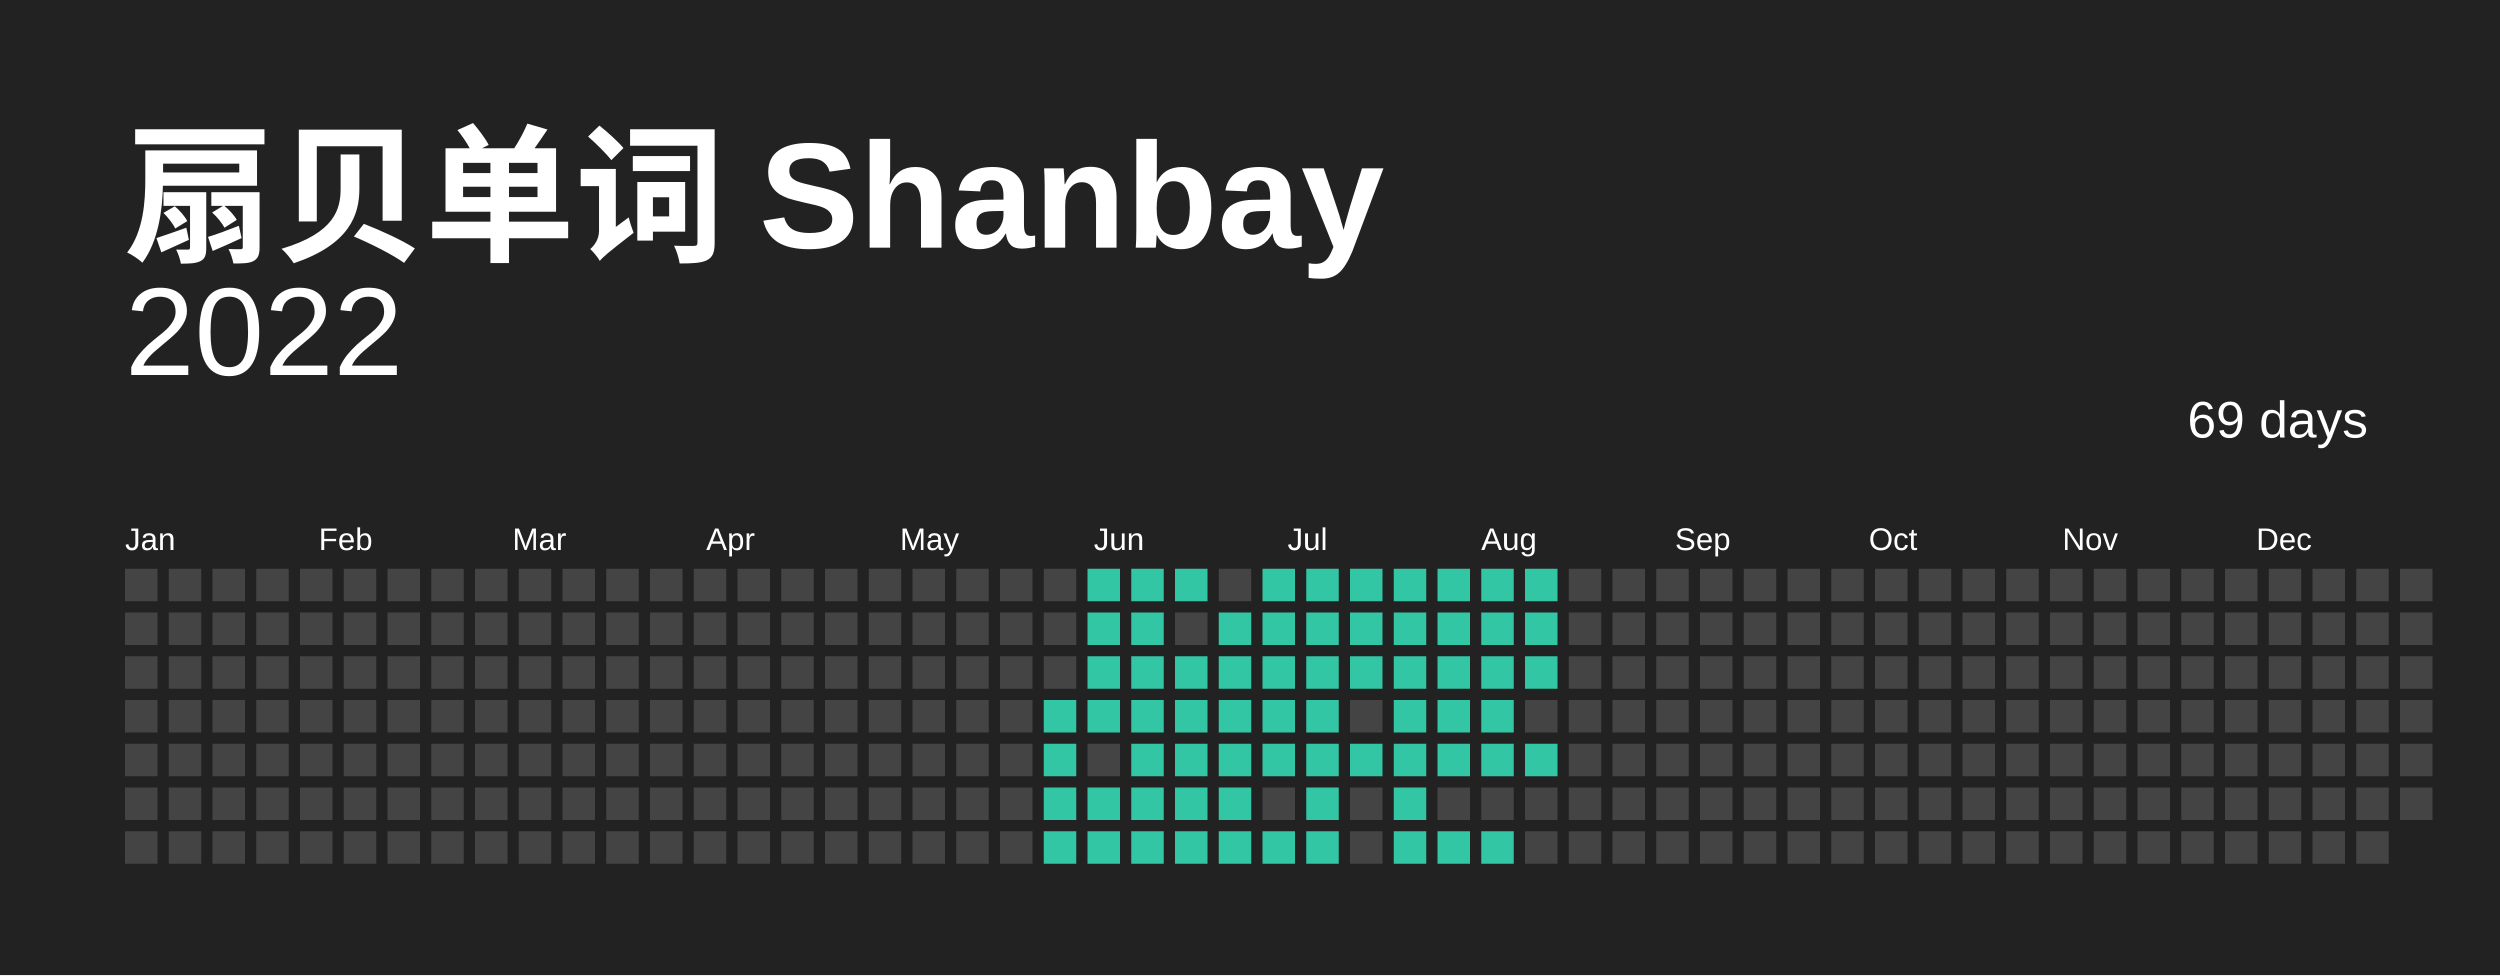
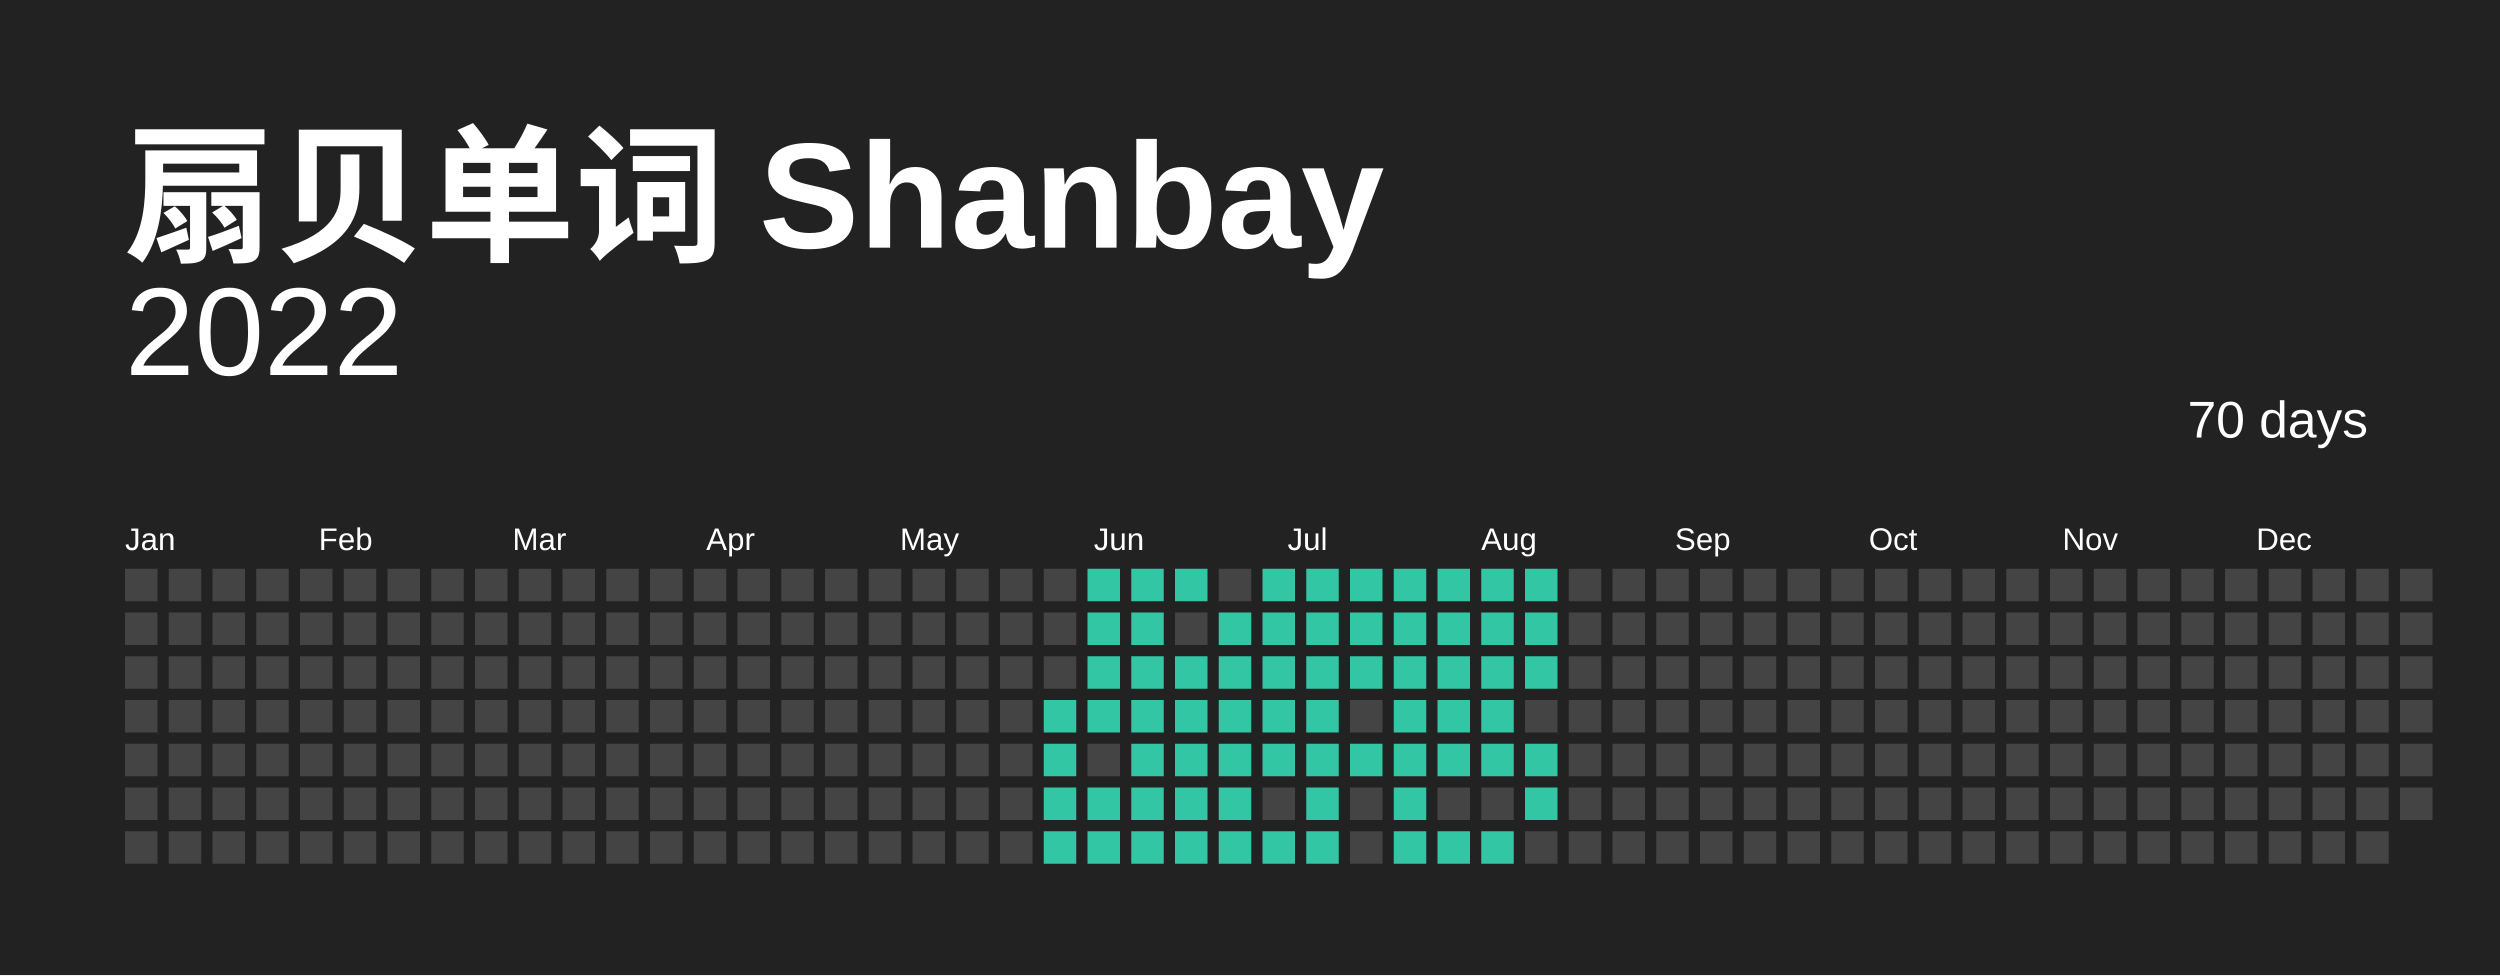
<svg xmlns="http://www.w3.org/2000/svg" baseProfile="full" height="78mm" version="1.1" viewBox="0,0,200,78" width="200mm">
  <defs />
  <rect fill="#222222" height="78" width="200" x="0" y="0" />
  <text fill="#FFFFFF" style="font-size:12px; font-family:Arial; font-weight:bold;" x="10" y="20"> 扇贝单词 Shanbay</text>
  <text alignment-baseline="hanging" fill="#FFFFFF" style="font-size:10.0px; font-family:Arial;" x="10" y="30">2022</text>
-   <text alignment-baseline="hanging" fill="#FFFFFF" style="font-size:4.125px; font-family:Arial;" x="175" y="35">69 days</text>
+   <text alignment-baseline="hanging" fill="#FFFFFF" style="font-size:4.125px; font-family:Arial;" x="175" y="35">70 days</text>
  <text fill="#FFFFFF" style="font-size:2.5px; font-family:Arial" x="10.0" y="44">Jan</text>
  <text fill="#FFFFFF" style="font-size:2.5px; font-family:Arial" x="25.5" y="44">Feb</text>
  <text fill="#FFFFFF" style="font-size:2.5px; font-family:Arial" x="41.0" y="44">Mar</text>
  <text fill="#FFFFFF" style="font-size:2.5px; font-family:Arial" x="56.5" y="44">Apr</text>
  <text fill="#FFFFFF" style="font-size:2.5px; font-family:Arial" x="72.0" y="44">May</text>
  <text fill="#FFFFFF" style="font-size:2.5px; font-family:Arial" x="87.5" y="44">Jun</text>
  <text fill="#FFFFFF" style="font-size:2.5px; font-family:Arial" x="103.0" y="44">Jul</text>
  <text fill="#FFFFFF" style="font-size:2.5px; font-family:Arial" x="118.5" y="44">Aug</text>
  <text fill="#FFFFFF" style="font-size:2.5px; font-family:Arial" x="134.0" y="44">Sep</text>
  <text fill="#FFFFFF" style="font-size:2.5px; font-family:Arial" x="149.5" y="44">Oct</text>
  <text fill="#FFFFFF" style="font-size:2.5px; font-family:Arial" x="165.0" y="44">Nov</text>
  <text fill="#FFFFFF" style="font-size:2.5px; font-family:Arial" x="180.5" y="44">Dec</text>
  <rect fill="#444444" height="2.6" width="2.6" x="10.0" y="45.5" />
  <rect fill="#444444" height="2.6" width="2.6" x="10.0" y="49.0" />
  <rect fill="#444444" height="2.6" width="2.6" x="10.0" y="52.5" />
  <rect fill="#444444" height="2.6" width="2.6" x="10.0" y="56.0" />
  <rect fill="#444444" height="2.6" width="2.6" x="10.0" y="59.5" />
  <rect fill="#444444" height="2.6" width="2.6" x="10.0" y="63.0" />
  <rect fill="#444444" height="2.6" width="2.6" x="10.0" y="66.5" />
  <rect fill="#444444" height="2.6" width="2.6" x="13.5" y="45.5" />
  <rect fill="#444444" height="2.6" width="2.6" x="13.5" y="49.0" />
  <rect fill="#444444" height="2.6" width="2.6" x="13.5" y="52.5" />
  <rect fill="#444444" height="2.6" width="2.6" x="13.5" y="56.0" />
  <rect fill="#444444" height="2.6" width="2.6" x="13.5" y="59.5" />
  <rect fill="#444444" height="2.6" width="2.6" x="13.5" y="63.0" />
  <rect fill="#444444" height="2.6" width="2.6" x="13.5" y="66.5" />
  <rect fill="#444444" height="2.6" width="2.6" x="17.0" y="45.5" />
  <rect fill="#444444" height="2.6" width="2.6" x="17.0" y="49.0" />
  <rect fill="#444444" height="2.6" width="2.6" x="17.0" y="52.5" />
  <rect fill="#444444" height="2.6" width="2.6" x="17.0" y="56.0" />
  <rect fill="#444444" height="2.6" width="2.6" x="17.0" y="59.5" />
  <rect fill="#444444" height="2.6" width="2.6" x="17.0" y="63.0" />
  <rect fill="#444444" height="2.6" width="2.6" x="17.0" y="66.5" />
  <rect fill="#444444" height="2.6" width="2.6" x="20.5" y="45.5" />
  <rect fill="#444444" height="2.6" width="2.6" x="20.5" y="49.0" />
  <rect fill="#444444" height="2.6" width="2.6" x="20.5" y="52.5" />
  <rect fill="#444444" height="2.6" width="2.6" x="20.5" y="56.0" />
  <rect fill="#444444" height="2.6" width="2.6" x="20.5" y="59.5" />
  <rect fill="#444444" height="2.6" width="2.6" x="20.5" y="63.0" />
  <rect fill="#444444" height="2.6" width="2.6" x="20.5" y="66.5" />
  <rect fill="#444444" height="2.6" width="2.6" x="24.0" y="45.5" />
  <rect fill="#444444" height="2.6" width="2.6" x="24.0" y="49.0" />
  <rect fill="#444444" height="2.6" width="2.6" x="24.0" y="52.5" />
  <rect fill="#444444" height="2.6" width="2.6" x="24.0" y="56.0" />
  <rect fill="#444444" height="2.6" width="2.6" x="24.0" y="59.5" />
  <rect fill="#444444" height="2.6" width="2.6" x="24.0" y="63.0" />
  <rect fill="#444444" height="2.6" width="2.6" x="24.0" y="66.5" />
  <rect fill="#444444" height="2.6" width="2.6" x="27.5" y="45.5" />
  <rect fill="#444444" height="2.6" width="2.6" x="27.5" y="49.0" />
  <rect fill="#444444" height="2.6" width="2.6" x="27.5" y="52.5" />
  <rect fill="#444444" height="2.6" width="2.6" x="27.5" y="56.0" />
  <rect fill="#444444" height="2.6" width="2.6" x="27.5" y="59.5" />
  <rect fill="#444444" height="2.6" width="2.6" x="27.5" y="63.0" />
  <rect fill="#444444" height="2.6" width="2.6" x="27.5" y="66.5" />
  <rect fill="#444444" height="2.6" width="2.6" x="31.0" y="45.5" />
  <rect fill="#444444" height="2.6" width="2.6" x="31.0" y="49.0" />
  <rect fill="#444444" height="2.6" width="2.6" x="31.0" y="52.5" />
  <rect fill="#444444" height="2.6" width="2.6" x="31.0" y="56.0" />
  <rect fill="#444444" height="2.6" width="2.6" x="31.0" y="59.5" />
  <rect fill="#444444" height="2.6" width="2.6" x="31.0" y="63.0" />
  <rect fill="#444444" height="2.6" width="2.6" x="31.0" y="66.5" />
  <rect fill="#444444" height="2.6" width="2.6" x="34.5" y="45.5" />
  <rect fill="#444444" height="2.6" width="2.6" x="34.5" y="49.0" />
  <rect fill="#444444" height="2.6" width="2.6" x="34.5" y="52.5" />
  <rect fill="#444444" height="2.6" width="2.6" x="34.5" y="56.0" />
  <rect fill="#444444" height="2.6" width="2.6" x="34.5" y="59.5" />
  <rect fill="#444444" height="2.6" width="2.6" x="34.5" y="63.0" />
  <rect fill="#444444" height="2.6" width="2.6" x="34.5" y="66.5" />
  <rect fill="#444444" height="2.6" width="2.6" x="38.0" y="45.5" />
  <rect fill="#444444" height="2.6" width="2.6" x="38.0" y="49.0" />
  <rect fill="#444444" height="2.6" width="2.6" x="38.0" y="52.5" />
  <rect fill="#444444" height="2.6" width="2.6" x="38.0" y="56.0" />
  <rect fill="#444444" height="2.6" width="2.6" x="38.0" y="59.5" />
  <rect fill="#444444" height="2.6" width="2.6" x="38.0" y="63.0" />
  <rect fill="#444444" height="2.6" width="2.6" x="38.0" y="66.5" />
  <rect fill="#444444" height="2.6" width="2.6" x="41.5" y="45.5" />
  <rect fill="#444444" height="2.6" width="2.6" x="41.5" y="49.0" />
  <rect fill="#444444" height="2.6" width="2.6" x="41.5" y="52.5" />
  <rect fill="#444444" height="2.6" width="2.6" x="41.5" y="56.0" />
  <rect fill="#444444" height="2.6" width="2.6" x="41.5" y="59.5" />
  <rect fill="#444444" height="2.6" width="2.6" x="41.5" y="63.0" />
  <rect fill="#444444" height="2.6" width="2.6" x="41.5" y="66.5" />
  <rect fill="#444444" height="2.6" width="2.6" x="45.0" y="45.5" />
  <rect fill="#444444" height="2.6" width="2.6" x="45.0" y="49.0" />
  <rect fill="#444444" height="2.6" width="2.6" x="45.0" y="52.5" />
  <rect fill="#444444" height="2.6" width="2.6" x="45.0" y="56.0" />
  <rect fill="#444444" height="2.6" width="2.6" x="45.0" y="59.5" />
  <rect fill="#444444" height="2.6" width="2.6" x="45.0" y="63.0" />
  <rect fill="#444444" height="2.6" width="2.6" x="45.0" y="66.5" />
  <rect fill="#444444" height="2.6" width="2.6" x="48.5" y="45.5" />
  <rect fill="#444444" height="2.6" width="2.6" x="48.5" y="49.0" />
  <rect fill="#444444" height="2.6" width="2.6" x="48.5" y="52.5" />
  <rect fill="#444444" height="2.6" width="2.6" x="48.5" y="56.0" />
  <rect fill="#444444" height="2.6" width="2.6" x="48.5" y="59.5" />
  <rect fill="#444444" height="2.6" width="2.6" x="48.5" y="63.0" />
  <rect fill="#444444" height="2.6" width="2.6" x="48.5" y="66.5" />
  <rect fill="#444444" height="2.6" width="2.6" x="52.0" y="45.5" />
  <rect fill="#444444" height="2.6" width="2.6" x="52.0" y="49.0" />
  <rect fill="#444444" height="2.6" width="2.6" x="52.0" y="52.5" />
  <rect fill="#444444" height="2.6" width="2.6" x="52.0" y="56.0" />
  <rect fill="#444444" height="2.6" width="2.6" x="52.0" y="59.5" />
  <rect fill="#444444" height="2.6" width="2.6" x="52.0" y="63.0" />
  <rect fill="#444444" height="2.6" width="2.6" x="52.0" y="66.5" />
  <rect fill="#444444" height="2.6" width="2.6" x="55.5" y="45.5" />
  <rect fill="#444444" height="2.6" width="2.6" x="55.5" y="49.0" />
  <rect fill="#444444" height="2.6" width="2.6" x="55.5" y="52.5" />
  <rect fill="#444444" height="2.6" width="2.6" x="55.5" y="56.0" />
  <rect fill="#444444" height="2.6" width="2.6" x="55.5" y="59.5" />
  <rect fill="#444444" height="2.6" width="2.6" x="55.5" y="63.0" />
  <rect fill="#444444" height="2.6" width="2.6" x="55.5" y="66.5" />
  <rect fill="#444444" height="2.6" width="2.6" x="59.0" y="45.5" />
  <rect fill="#444444" height="2.6" width="2.6" x="59.0" y="49.0" />
  <rect fill="#444444" height="2.6" width="2.6" x="59.0" y="52.5" />
  <rect fill="#444444" height="2.6" width="2.6" x="59.0" y="56.0" />
  <rect fill="#444444" height="2.6" width="2.6" x="59.0" y="59.5" />
  <rect fill="#444444" height="2.6" width="2.6" x="59.0" y="63.0" />
  <rect fill="#444444" height="2.6" width="2.6" x="59.0" y="66.5" />
  <rect fill="#444444" height="2.6" width="2.6" x="62.5" y="45.5" />
  <rect fill="#444444" height="2.6" width="2.6" x="62.5" y="49.0" />
  <rect fill="#444444" height="2.6" width="2.6" x="62.5" y="52.5" />
  <rect fill="#444444" height="2.6" width="2.6" x="62.5" y="56.0" />
  <rect fill="#444444" height="2.6" width="2.6" x="62.5" y="59.5" />
  <rect fill="#444444" height="2.6" width="2.6" x="62.5" y="63.0" />
  <rect fill="#444444" height="2.6" width="2.6" x="62.5" y="66.5" />
  <rect fill="#444444" height="2.6" width="2.6" x="66.0" y="45.5" />
  <rect fill="#444444" height="2.6" width="2.6" x="66.0" y="49.0" />
  <rect fill="#444444" height="2.6" width="2.6" x="66.0" y="52.5" />
  <rect fill="#444444" height="2.6" width="2.6" x="66.0" y="56.0" />
  <rect fill="#444444" height="2.6" width="2.6" x="66.0" y="59.5" />
  <rect fill="#444444" height="2.6" width="2.6" x="66.0" y="63.0" />
  <rect fill="#444444" height="2.6" width="2.6" x="66.0" y="66.5" />
  <rect fill="#444444" height="2.6" width="2.6" x="69.5" y="45.5" />
  <rect fill="#444444" height="2.6" width="2.6" x="69.5" y="49.0" />
  <rect fill="#444444" height="2.6" width="2.6" x="69.5" y="52.5" />
  <rect fill="#444444" height="2.6" width="2.6" x="69.5" y="56.0" />
  <rect fill="#444444" height="2.6" width="2.6" x="69.5" y="59.5" />
  <rect fill="#444444" height="2.6" width="2.6" x="69.5" y="63.0" />
  <rect fill="#444444" height="2.6" width="2.6" x="69.5" y="66.5" />
  <rect fill="#444444" height="2.6" width="2.6" x="73.0" y="45.5" />
  <rect fill="#444444" height="2.6" width="2.6" x="73.0" y="49.0" />
  <rect fill="#444444" height="2.6" width="2.6" x="73.0" y="52.5" />
  <rect fill="#444444" height="2.6" width="2.6" x="73.0" y="56.0" />
  <rect fill="#444444" height="2.6" width="2.6" x="73.0" y="59.5" />
  <rect fill="#444444" height="2.6" width="2.6" x="73.0" y="63.0" />
  <rect fill="#444444" height="2.6" width="2.6" x="73.0" y="66.5" />
  <rect fill="#444444" height="2.6" width="2.6" x="76.5" y="45.5" />
  <rect fill="#444444" height="2.6" width="2.6" x="76.5" y="49.0" />
  <rect fill="#444444" height="2.6" width="2.6" x="76.5" y="52.5" />
  <rect fill="#444444" height="2.6" width="2.6" x="76.5" y="56.0" />
  <rect fill="#444444" height="2.6" width="2.6" x="76.5" y="59.5" />
  <rect fill="#444444" height="2.6" width="2.6" x="76.5" y="63.0" />
  <rect fill="#444444" height="2.6" width="2.6" x="76.5" y="66.5" />
  <rect fill="#444444" height="2.6" width="2.6" x="80.0" y="45.5" />
  <rect fill="#444444" height="2.6" width="2.6" x="80.0" y="49.0" />
  <rect fill="#444444" height="2.6" width="2.6" x="80.0" y="52.5" />
  <rect fill="#444444" height="2.6" width="2.6" x="80.0" y="56.0" />
  <rect fill="#444444" height="2.6" width="2.6" x="80.0" y="59.5" />
  <rect fill="#444444" height="2.6" width="2.6" x="80.0" y="63.0" />
  <rect fill="#444444" height="2.6" width="2.6" x="80.0" y="66.5" />
  <rect fill="#444444" height="2.6" width="2.6" x="83.5" y="45.5" />
  <rect fill="#444444" height="2.6" width="2.6" x="83.5" y="49.0" />
  <rect fill="#444444" height="2.6" width="2.6" x="83.5" y="52.5" />
  <rect fill="#33C6A4" height="2.6" width="2.6" x="83.5" y="56.0" />
  <rect fill="#33C6A4" height="2.6" width="2.6" x="83.5" y="59.5" />
  <rect fill="#33C6A4" height="2.6" width="2.6" x="83.5" y="63.0" />
  <rect fill="#33C6A4" height="2.6" width="2.6" x="83.5" y="66.5" />
  <rect fill="#33C6A4" height="2.6" width="2.6" x="87.0" y="45.5" />
  <rect fill="#33C6A4" height="2.6" width="2.6" x="87.0" y="49.0" />
  <rect fill="#33C6A4" height="2.6" width="2.6" x="87.0" y="52.5" />
  <rect fill="#33C6A4" height="2.6" width="2.6" x="87.0" y="56.0" />
  <rect fill="#444444" height="2.6" width="2.6" x="87.0" y="59.5" />
  <rect fill="#33C6A4" height="2.6" width="2.6" x="87.0" y="63.0" />
  <rect fill="#33C6A4" height="2.6" width="2.6" x="87.0" y="66.5" />
  <rect fill="#33C6A4" height="2.6" width="2.6" x="90.5" y="45.5" />
  <rect fill="#33C6A4" height="2.6" width="2.6" x="90.5" y="49.0" />
  <rect fill="#33C6A4" height="2.6" width="2.6" x="90.5" y="52.5" />
  <rect fill="#33C6A4" height="2.6" width="2.6" x="90.5" y="56.0" />
  <rect fill="#33C6A4" height="2.6" width="2.6" x="90.5" y="59.5" />
  <rect fill="#33C6A4" height="2.6" width="2.6" x="90.5" y="63.0" />
  <rect fill="#33C6A4" height="2.6" width="2.6" x="90.5" y="66.5" />
  <rect fill="#33C6A4" height="2.6" width="2.6" x="94.0" y="45.5" />
  <rect fill="#444444" height="2.6" width="2.6" x="94.0" y="49.0" />
  <rect fill="#33C6A4" height="2.6" width="2.6" x="94.0" y="52.5" />
  <rect fill="#33C6A4" height="2.6" width="2.6" x="94.0" y="56.0" />
  <rect fill="#33C6A4" height="2.6" width="2.6" x="94.0" y="59.5" />
  <rect fill="#33C6A4" height="2.6" width="2.6" x="94.0" y="63.0" />
  <rect fill="#33C6A4" height="2.6" width="2.6" x="94.0" y="66.5" />
  <rect fill="#444444" height="2.6" width="2.6" x="97.5" y="45.5" />
  <rect fill="#33C6A4" height="2.6" width="2.6" x="97.5" y="49.0" />
  <rect fill="#33C6A4" height="2.6" width="2.6" x="97.5" y="52.5" />
  <rect fill="#33C6A4" height="2.6" width="2.6" x="97.5" y="56.0" />
  <rect fill="#33C6A4" height="2.6" width="2.6" x="97.5" y="59.5" />
  <rect fill="#33C6A4" height="2.6" width="2.6" x="97.5" y="63.0" />
  <rect fill="#33C6A4" height="2.6" width="2.6" x="97.5" y="66.5" />
  <rect fill="#33C6A4" height="2.6" width="2.6" x="101.0" y="45.5" />
  <rect fill="#33C6A4" height="2.6" width="2.6" x="101.0" y="49.0" />
  <rect fill="#33C6A4" height="2.6" width="2.6" x="101.0" y="52.5" />
  <rect fill="#33C6A4" height="2.6" width="2.6" x="101.0" y="56.0" />
  <rect fill="#33C6A4" height="2.6" width="2.6" x="101.0" y="59.5" />
  <rect fill="#444444" height="2.6" width="2.6" x="101.0" y="63.0" />
  <rect fill="#33C6A4" height="2.6" width="2.6" x="101.0" y="66.5" />
  <rect fill="#33C6A4" height="2.6" width="2.6" x="104.5" y="45.5" />
  <rect fill="#33C6A4" height="2.6" width="2.6" x="104.5" y="49.0" />
  <rect fill="#33C6A4" height="2.6" width="2.6" x="104.5" y="52.5" />
  <rect fill="#33C6A4" height="2.6" width="2.6" x="104.5" y="56.0" />
  <rect fill="#33C6A4" height="2.6" width="2.6" x="104.5" y="59.5" />
  <rect fill="#33C6A4" height="2.6" width="2.6" x="104.5" y="63.0" />
  <rect fill="#33C6A4" height="2.6" width="2.6" x="104.5" y="66.5" />
  <rect fill="#33C6A4" height="2.6" width="2.6" x="108.0" y="45.5" />
  <rect fill="#33C6A4" height="2.6" width="2.6" x="108.0" y="49.0" />
  <rect fill="#33C6A4" height="2.6" width="2.6" x="108.0" y="52.5" />
  <rect fill="#444444" height="2.6" width="2.6" x="108.0" y="56.0" />
  <rect fill="#33C6A4" height="2.6" width="2.6" x="108.0" y="59.5" />
  <rect fill="#444444" height="2.6" width="2.6" x="108.0" y="63.0" />
  <rect fill="#444444" height="2.6" width="2.6" x="108.0" y="66.5" />
  <rect fill="#33C6A4" height="2.6" width="2.6" x="111.5" y="45.5" />
  <rect fill="#33C6A4" height="2.6" width="2.6" x="111.5" y="49.0" />
  <rect fill="#33C6A4" height="2.6" width="2.6" x="111.5" y="52.5" />
  <rect fill="#33C6A4" height="2.6" width="2.6" x="111.5" y="56.0" />
  <rect fill="#33C6A4" height="2.6" width="2.6" x="111.5" y="59.5" />
  <rect fill="#33C6A4" height="2.6" width="2.6" x="111.5" y="63.0" />
  <rect fill="#33C6A4" height="2.6" width="2.6" x="111.5" y="66.5" />
  <rect fill="#33C6A4" height="2.6" width="2.6" x="115.0" y="45.5" />
  <rect fill="#33C6A4" height="2.6" width="2.6" x="115.0" y="49.0" />
  <rect fill="#33C6A4" height="2.6" width="2.6" x="115.0" y="52.5" />
  <rect fill="#33C6A4" height="2.6" width="2.6" x="115.0" y="56.0" />
  <rect fill="#33C6A4" height="2.6" width="2.6" x="115.0" y="59.5" />
  <rect fill="#444444" height="2.6" width="2.6" x="115.0" y="63.0" />
  <rect fill="#33C6A4" height="2.6" width="2.6" x="115.0" y="66.5" />
  <rect fill="#33C6A4" height="2.6" width="2.6" x="118.5" y="45.5" />
  <rect fill="#33C6A4" height="2.6" width="2.6" x="118.5" y="49.0" />
  <rect fill="#33C6A4" height="2.6" width="2.6" x="118.5" y="52.5" />
  <rect fill="#33C6A4" height="2.6" width="2.6" x="118.5" y="56.0" />
  <rect fill="#33C6A4" height="2.6" width="2.6" x="118.5" y="59.5" />
  <rect fill="#444444" height="2.6" width="2.6" x="118.5" y="63.0" />
  <rect fill="#33C6A4" height="2.6" width="2.6" x="118.5" y="66.5" />
  <rect fill="#33C6A4" height="2.6" width="2.6" x="122.0" y="45.5" />
  <rect fill="#33C6A4" height="2.6" width="2.6" x="122.0" y="49.0" />
  <rect fill="#33C6A4" height="2.6" width="2.6" x="122.0" y="52.5" />
  <rect fill="#444444" height="2.6" width="2.6" x="122.0" y="56.0" />
  <rect fill="#33C6A4" height="2.6" width="2.6" x="122.0" y="59.5" />
-   <rect fill="#444444" height="2.6" width="2.6" x="122.0" y="63.0" />
+   <rect fill="#33C6A4" height="2.6" width="2.6" x="122.0" y="63.0" />
  <rect fill="#444444" height="2.6" width="2.6" x="122.0" y="66.5" />
  <rect fill="#444444" height="2.6" width="2.6" x="125.5" y="45.5" />
  <rect fill="#444444" height="2.6" width="2.6" x="125.5" y="49.0" />
  <rect fill="#444444" height="2.6" width="2.6" x="125.5" y="52.5" />
  <rect fill="#444444" height="2.6" width="2.6" x="125.5" y="56.0" />
  <rect fill="#444444" height="2.6" width="2.6" x="125.5" y="59.5" />
  <rect fill="#444444" height="2.6" width="2.6" x="125.5" y="63.0" />
  <rect fill="#444444" height="2.6" width="2.6" x="125.5" y="66.5" />
  <rect fill="#444444" height="2.6" width="2.6" x="129.0" y="45.5" />
  <rect fill="#444444" height="2.6" width="2.6" x="129.0" y="49.0" />
  <rect fill="#444444" height="2.6" width="2.6" x="129.0" y="52.5" />
  <rect fill="#444444" height="2.6" width="2.6" x="129.0" y="56.0" />
  <rect fill="#444444" height="2.6" width="2.6" x="129.0" y="59.5" />
  <rect fill="#444444" height="2.6" width="2.6" x="129.0" y="63.0" />
  <rect fill="#444444" height="2.6" width="2.6" x="129.0" y="66.5" />
  <rect fill="#444444" height="2.6" width="2.6" x="132.5" y="45.5" />
  <rect fill="#444444" height="2.6" width="2.6" x="132.5" y="49.0" />
  <rect fill="#444444" height="2.6" width="2.6" x="132.5" y="52.5" />
  <rect fill="#444444" height="2.6" width="2.6" x="132.5" y="56.0" />
  <rect fill="#444444" height="2.6" width="2.6" x="132.5" y="59.5" />
  <rect fill="#444444" height="2.6" width="2.6" x="132.5" y="63.0" />
  <rect fill="#444444" height="2.6" width="2.6" x="132.5" y="66.5" />
  <rect fill="#444444" height="2.6" width="2.6" x="136.0" y="45.5" />
  <rect fill="#444444" height="2.6" width="2.6" x="136.0" y="49.0" />
  <rect fill="#444444" height="2.6" width="2.6" x="136.0" y="52.5" />
  <rect fill="#444444" height="2.6" width="2.6" x="136.0" y="56.0" />
  <rect fill="#444444" height="2.6" width="2.6" x="136.0" y="59.5" />
  <rect fill="#444444" height="2.6" width="2.6" x="136.0" y="63.0" />
  <rect fill="#444444" height="2.6" width="2.6" x="136.0" y="66.5" />
  <rect fill="#444444" height="2.6" width="2.6" x="139.5" y="45.5" />
  <rect fill="#444444" height="2.6" width="2.6" x="139.5" y="49.0" />
  <rect fill="#444444" height="2.6" width="2.6" x="139.5" y="52.5" />
  <rect fill="#444444" height="2.6" width="2.6" x="139.5" y="56.0" />
  <rect fill="#444444" height="2.6" width="2.6" x="139.5" y="59.5" />
  <rect fill="#444444" height="2.6" width="2.6" x="139.5" y="63.0" />
  <rect fill="#444444" height="2.6" width="2.6" x="139.5" y="66.5" />
  <rect fill="#444444" height="2.6" width="2.6" x="143.0" y="45.5" />
  <rect fill="#444444" height="2.6" width="2.6" x="143.0" y="49.0" />
  <rect fill="#444444" height="2.6" width="2.6" x="143.0" y="52.5" />
  <rect fill="#444444" height="2.6" width="2.6" x="143.0" y="56.0" />
  <rect fill="#444444" height="2.6" width="2.6" x="143.0" y="59.5" />
  <rect fill="#444444" height="2.6" width="2.6" x="143.0" y="63.0" />
  <rect fill="#444444" height="2.6" width="2.6" x="143.0" y="66.5" />
  <rect fill="#444444" height="2.6" width="2.6" x="146.5" y="45.5" />
  <rect fill="#444444" height="2.6" width="2.6" x="146.5" y="49.0" />
  <rect fill="#444444" height="2.6" width="2.6" x="146.5" y="52.5" />
  <rect fill="#444444" height="2.6" width="2.6" x="146.5" y="56.0" />
  <rect fill="#444444" height="2.6" width="2.6" x="146.5" y="59.5" />
  <rect fill="#444444" height="2.6" width="2.6" x="146.5" y="63.0" />
  <rect fill="#444444" height="2.6" width="2.6" x="146.5" y="66.5" />
  <rect fill="#444444" height="2.6" width="2.6" x="150.0" y="45.5" />
  <rect fill="#444444" height="2.6" width="2.6" x="150.0" y="49.0" />
  <rect fill="#444444" height="2.6" width="2.6" x="150.0" y="52.5" />
  <rect fill="#444444" height="2.6" width="2.6" x="150.0" y="56.0" />
  <rect fill="#444444" height="2.6" width="2.6" x="150.0" y="59.5" />
  <rect fill="#444444" height="2.6" width="2.6" x="150.0" y="63.0" />
  <rect fill="#444444" height="2.6" width="2.6" x="150.0" y="66.5" />
  <rect fill="#444444" height="2.6" width="2.6" x="153.5" y="45.5" />
  <rect fill="#444444" height="2.6" width="2.6" x="153.5" y="49.0" />
  <rect fill="#444444" height="2.6" width="2.6" x="153.5" y="52.5" />
  <rect fill="#444444" height="2.6" width="2.6" x="153.5" y="56.0" />
  <rect fill="#444444" height="2.6" width="2.6" x="153.5" y="59.5" />
  <rect fill="#444444" height="2.6" width="2.6" x="153.5" y="63.0" />
  <rect fill="#444444" height="2.6" width="2.6" x="153.5" y="66.5" />
  <rect fill="#444444" height="2.6" width="2.6" x="157.0" y="45.5" />
  <rect fill="#444444" height="2.6" width="2.6" x="157.0" y="49.0" />
  <rect fill="#444444" height="2.6" width="2.6" x="157.0" y="52.5" />
  <rect fill="#444444" height="2.6" width="2.6" x="157.0" y="56.0" />
  <rect fill="#444444" height="2.6" width="2.6" x="157.0" y="59.5" />
  <rect fill="#444444" height="2.6" width="2.6" x="157.0" y="63.0" />
  <rect fill="#444444" height="2.6" width="2.6" x="157.0" y="66.5" />
  <rect fill="#444444" height="2.6" width="2.6" x="160.5" y="45.5" />
  <rect fill="#444444" height="2.6" width="2.6" x="160.5" y="49.0" />
  <rect fill="#444444" height="2.6" width="2.6" x="160.5" y="52.5" />
  <rect fill="#444444" height="2.6" width="2.6" x="160.5" y="56.0" />
  <rect fill="#444444" height="2.6" width="2.6" x="160.5" y="59.5" />
  <rect fill="#444444" height="2.6" width="2.6" x="160.5" y="63.0" />
  <rect fill="#444444" height="2.6" width="2.6" x="160.5" y="66.5" />
  <rect fill="#444444" height="2.6" width="2.6" x="164.0" y="45.5" />
  <rect fill="#444444" height="2.6" width="2.6" x="164.0" y="49.0" />
  <rect fill="#444444" height="2.6" width="2.6" x="164.0" y="52.5" />
  <rect fill="#444444" height="2.6" width="2.6" x="164.0" y="56.0" />
  <rect fill="#444444" height="2.6" width="2.6" x="164.0" y="59.5" />
  <rect fill="#444444" height="2.6" width="2.6" x="164.0" y="63.0" />
  <rect fill="#444444" height="2.6" width="2.6" x="164.0" y="66.5" />
  <rect fill="#444444" height="2.6" width="2.6" x="167.5" y="45.5" />
  <rect fill="#444444" height="2.6" width="2.6" x="167.5" y="49.0" />
  <rect fill="#444444" height="2.6" width="2.6" x="167.5" y="52.5" />
  <rect fill="#444444" height="2.6" width="2.6" x="167.5" y="56.0" />
  <rect fill="#444444" height="2.6" width="2.6" x="167.5" y="59.5" />
  <rect fill="#444444" height="2.6" width="2.6" x="167.5" y="63.0" />
  <rect fill="#444444" height="2.6" width="2.6" x="167.5" y="66.5" />
  <rect fill="#444444" height="2.6" width="2.6" x="171.0" y="45.5" />
  <rect fill="#444444" height="2.6" width="2.6" x="171.0" y="49.0" />
  <rect fill="#444444" height="2.6" width="2.6" x="171.0" y="52.5" />
  <rect fill="#444444" height="2.6" width="2.6" x="171.0" y="56.0" />
  <rect fill="#444444" height="2.6" width="2.6" x="171.0" y="59.5" />
  <rect fill="#444444" height="2.6" width="2.6" x="171.0" y="63.0" />
  <rect fill="#444444" height="2.6" width="2.6" x="171.0" y="66.5" />
  <rect fill="#444444" height="2.6" width="2.6" x="174.5" y="45.5" />
  <rect fill="#444444" height="2.6" width="2.6" x="174.5" y="49.0" />
  <rect fill="#444444" height="2.6" width="2.6" x="174.5" y="52.5" />
  <rect fill="#444444" height="2.6" width="2.6" x="174.5" y="56.0" />
  <rect fill="#444444" height="2.6" width="2.6" x="174.5" y="59.5" />
  <rect fill="#444444" height="2.6" width="2.6" x="174.5" y="63.0" />
  <rect fill="#444444" height="2.6" width="2.6" x="174.5" y="66.5" />
  <rect fill="#444444" height="2.6" width="2.6" x="178.0" y="45.5" />
  <rect fill="#444444" height="2.6" width="2.6" x="178.0" y="49.0" />
  <rect fill="#444444" height="2.6" width="2.6" x="178.0" y="52.5" />
  <rect fill="#444444" height="2.6" width="2.6" x="178.0" y="56.0" />
  <rect fill="#444444" height="2.6" width="2.6" x="178.0" y="59.5" />
  <rect fill="#444444" height="2.6" width="2.6" x="178.0" y="63.0" />
  <rect fill="#444444" height="2.6" width="2.6" x="178.0" y="66.5" />
  <rect fill="#444444" height="2.6" width="2.6" x="181.5" y="45.5" />
  <rect fill="#444444" height="2.6" width="2.6" x="181.5" y="49.0" />
  <rect fill="#444444" height="2.6" width="2.6" x="181.5" y="52.5" />
  <rect fill="#444444" height="2.6" width="2.6" x="181.5" y="56.0" />
  <rect fill="#444444" height="2.6" width="2.6" x="181.5" y="59.5" />
  <rect fill="#444444" height="2.6" width="2.6" x="181.5" y="63.0" />
  <rect fill="#444444" height="2.6" width="2.6" x="181.5" y="66.5" />
  <rect fill="#444444" height="2.6" width="2.6" x="185.0" y="45.5" />
  <rect fill="#444444" height="2.6" width="2.6" x="185.0" y="49.0" />
  <rect fill="#444444" height="2.6" width="2.6" x="185.0" y="52.5" />
  <rect fill="#444444" height="2.6" width="2.6" x="185.0" y="56.0" />
  <rect fill="#444444" height="2.6" width="2.6" x="185.0" y="59.5" />
  <rect fill="#444444" height="2.6" width="2.6" x="185.0" y="63.0" />
  <rect fill="#444444" height="2.6" width="2.6" x="185.0" y="66.5" />
  <rect fill="#444444" height="2.6" width="2.6" x="188.5" y="45.5" />
  <rect fill="#444444" height="2.6" width="2.6" x="188.5" y="49.0" />
  <rect fill="#444444" height="2.6" width="2.6" x="188.5" y="52.5" />
  <rect fill="#444444" height="2.6" width="2.6" x="188.5" y="56.0" />
  <rect fill="#444444" height="2.6" width="2.6" x="188.5" y="59.5" />
  <rect fill="#444444" height="2.6" width="2.6" x="188.5" y="63.0" />
  <rect fill="#444444" height="2.6" width="2.6" x="188.5" y="66.5" />
  <rect fill="#444444" height="2.6" width="2.6" x="192.0" y="45.5" />
  <rect fill="#444444" height="2.6" width="2.6" x="192.0" y="49.0" />
  <rect fill="#444444" height="2.6" width="2.6" x="192.0" y="52.5" />
  <rect fill="#444444" height="2.6" width="2.6" x="192.0" y="56.0" />
  <rect fill="#444444" height="2.6" width="2.6" x="192.0" y="59.5" />
  <rect fill="#444444" height="2.6" width="2.6" x="192.0" y="63.0" />
</svg>
